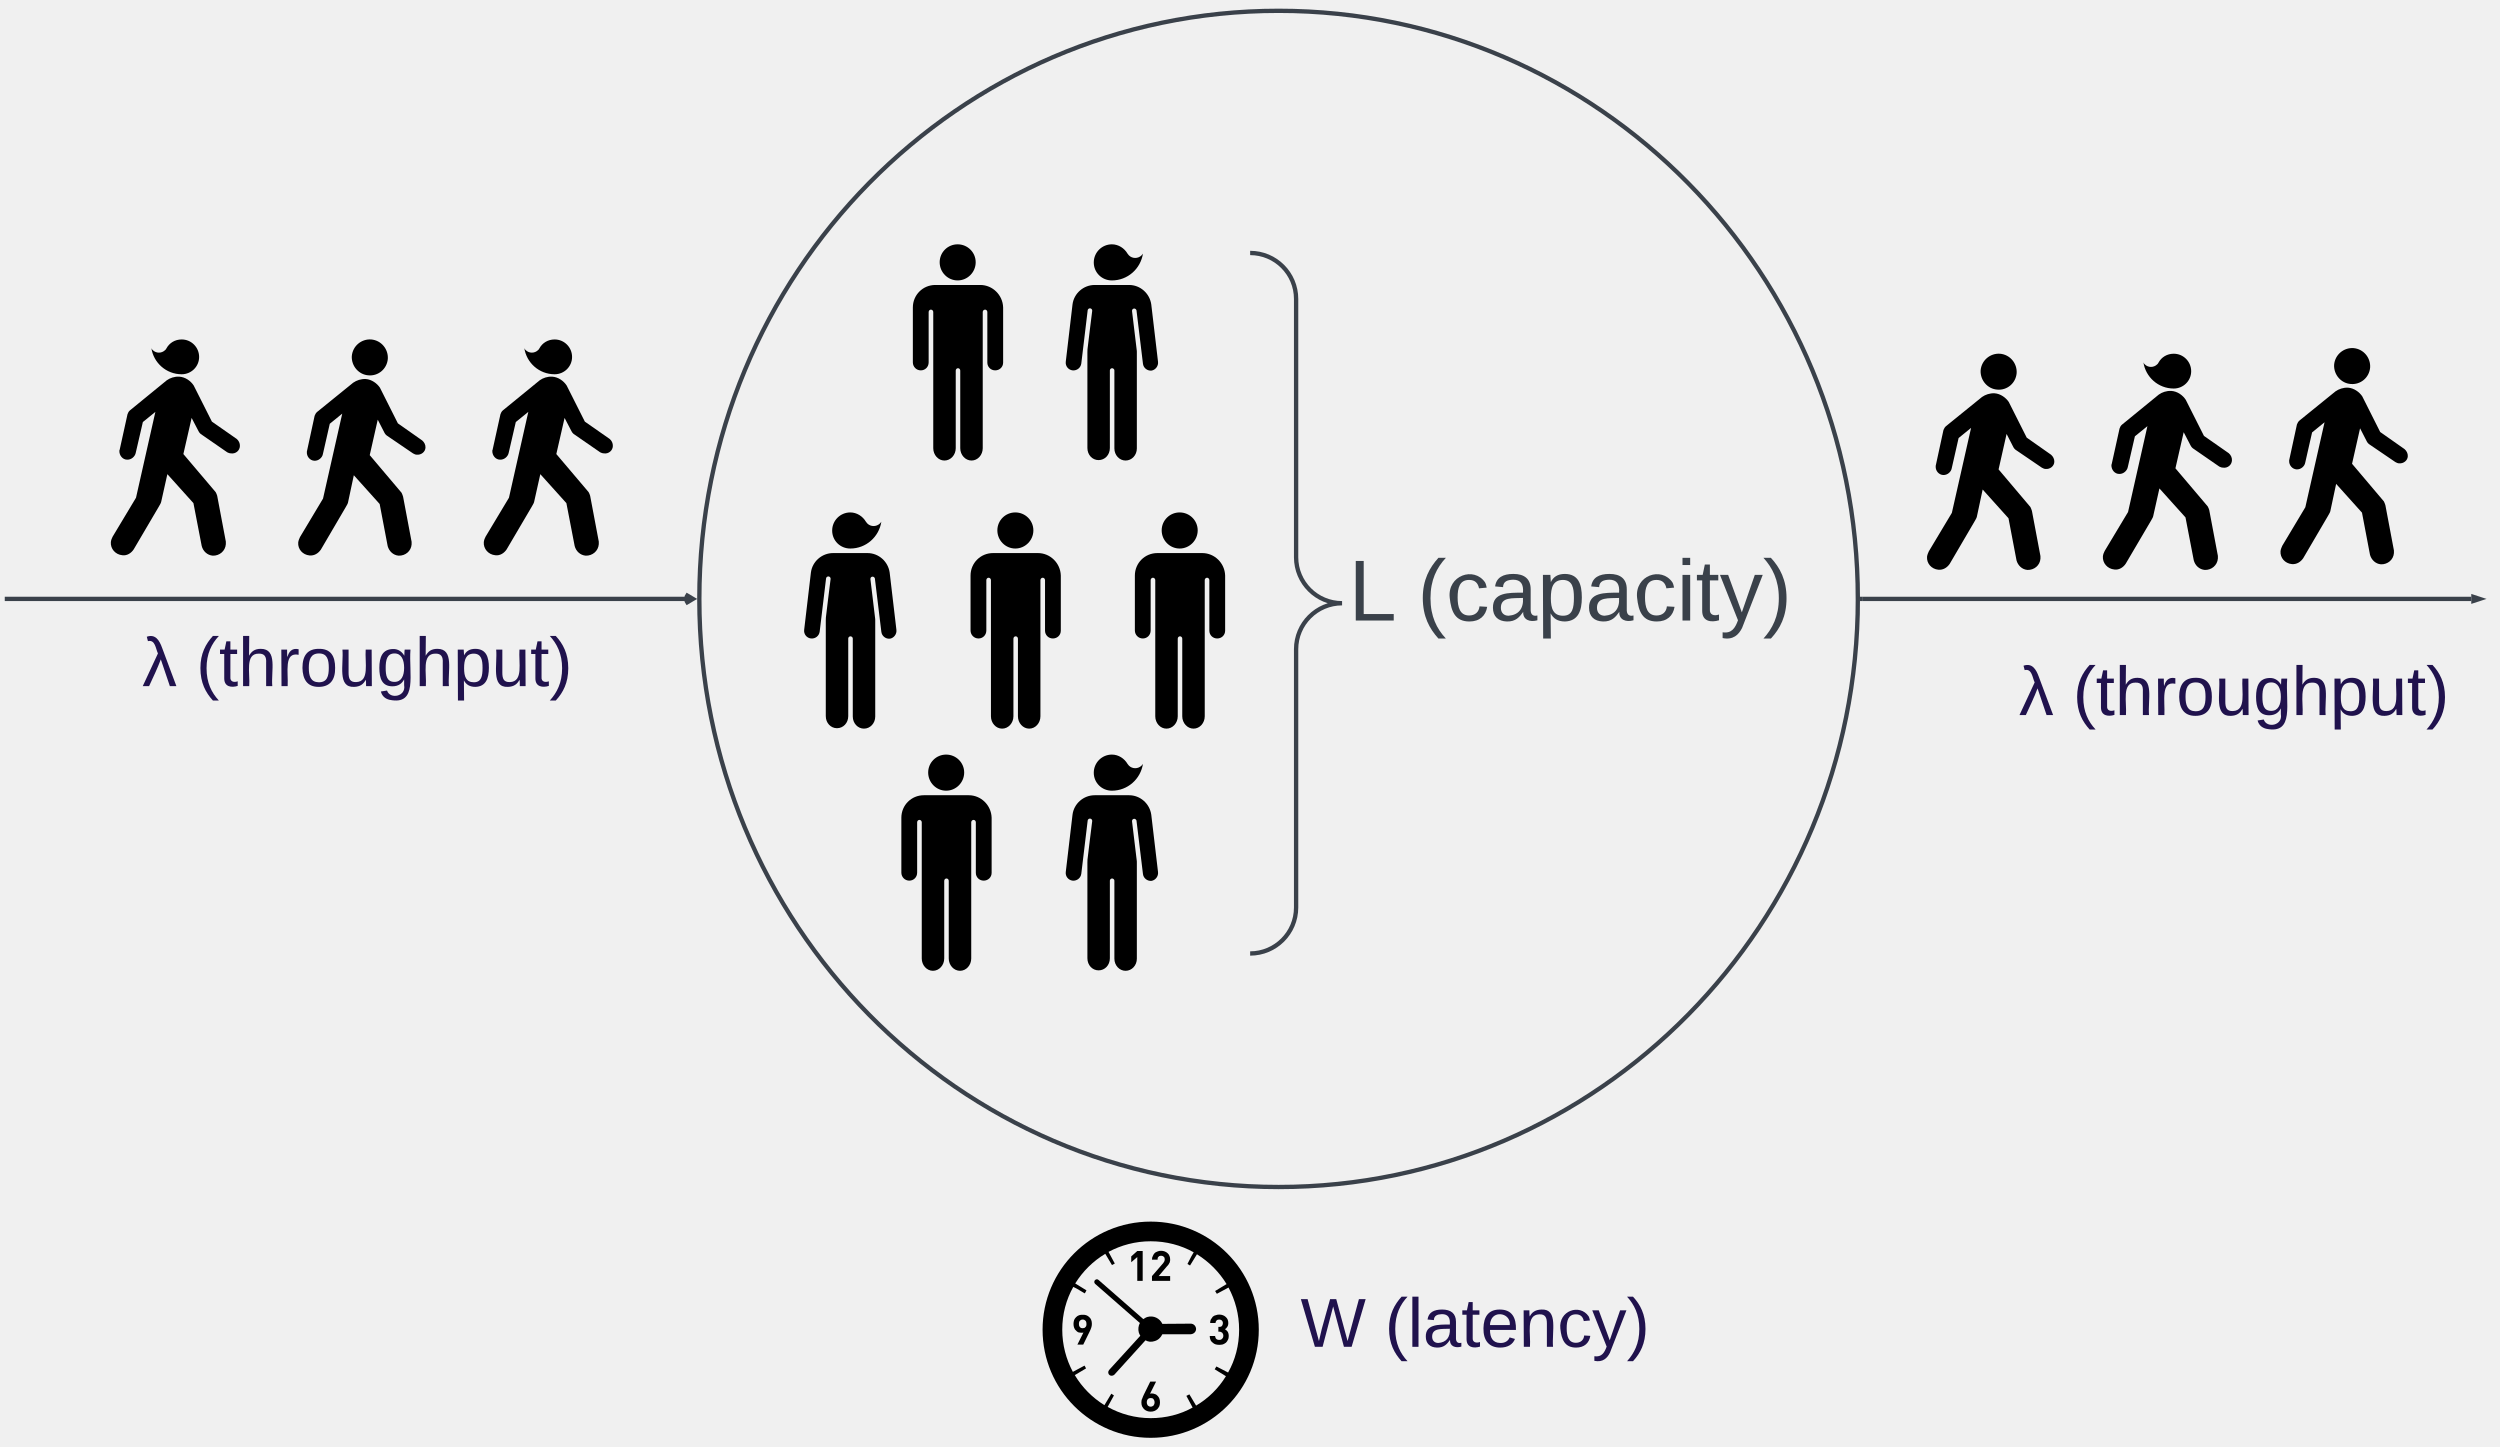
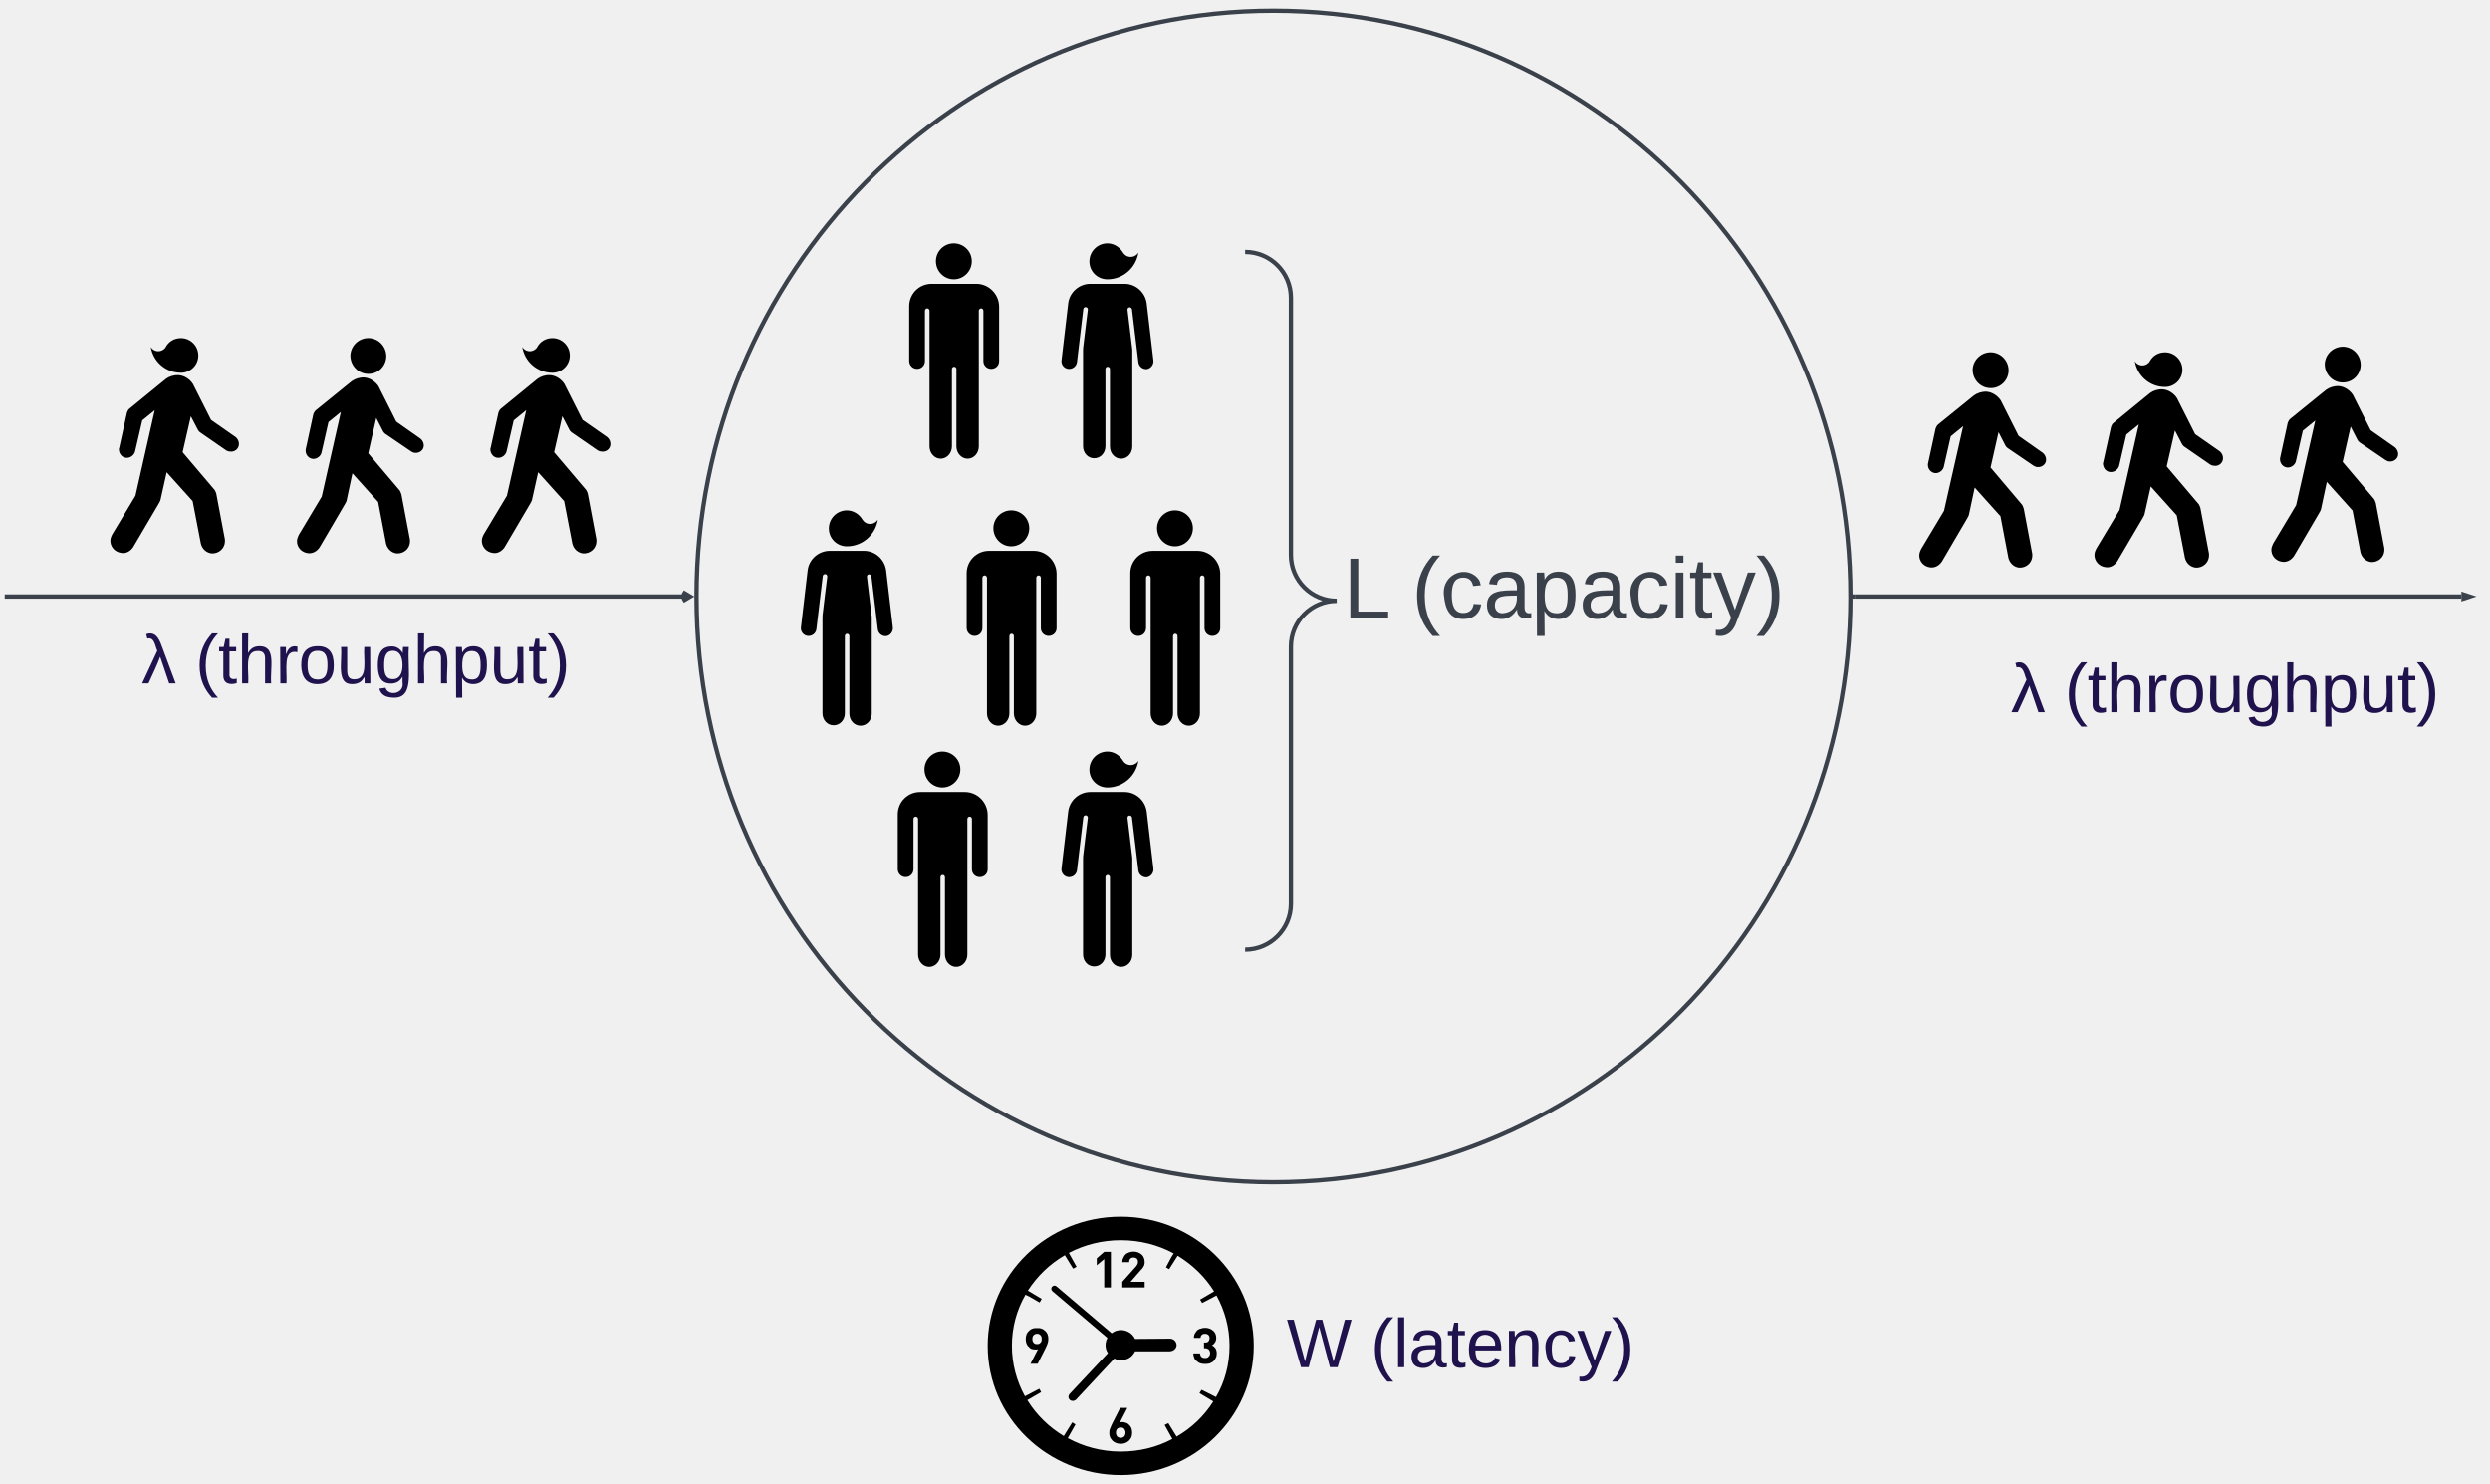
- <svg xmlns="http://www.w3.org/2000/svg" xmlns:ns1="lucid" xmlns:xlink="http://www.w3.org/1999/xlink" width="5781.34" height="3345.49">
+ <svg xmlns="http://www.w3.org/2000/svg" xmlns:ns1="lucid" xmlns:xlink="http://www.w3.org/1999/xlink" width="5781.34" height="3445.49">
  <g transform="translate(67111 48025)" ns1:page-tab-id="0_0">
    <path d="M-62814.66-46640c0 750.72-600.1 1360-1339.55 1360-739.44 0-1339.56-609.28-1339.56-1360s600.12-1360 1339.55-1360c739.42 0 1339.54 609.28 1339.54 1360z" stroke="#3a414a" stroke-width="10" fill-opacity="0" />
    <path d="M-64763.03-46840c22.96 0 41.75 18.5 41.75 41.5s-18.8 42-41.75 42c-22.97 0-41.55-19-41.55-42s18.58-41.5 41.55-41.5zm52.4 94h-103.97c-28.8 0-51.98 23-51.98 52v127c0 10 7.93 18.5 18.37 18.5 10.22 0 18.15-8 18.15-18.5v-116.5c0-3 2.5-5.5 5.22-5.5 2.93 0 5.43 2.5 5.43 5.5v315c0 15.5 11.48 28.5 25.9 28.5 14.4 0 26.08-13 26.08-28.5v-179.5c0-3 2.3-5.5 5.22-5.5 2.93 0 5.22 2.5 5.22 5.5v179.5c0 15.5 11.7 28.5 26.1 28.5 14.4 0 25.9-13 25.9-28.5v-315c0-3 2.5-5.5 5.42-5.5 2.7 0 5.22 2.5 5.22 5.5v117c0 10 7.93 18 18.16 18 10.44 0 18.37-8 18.37-18v-127.5c-.84-29-24.64-52-52.83-52zM-64896.45-47460c22.97 0 41.76 18.5 41.76 41.5s-18.78 42-41.75 42c-22.96 0-41.54-19-41.54-42s18.6-41.5 41.55-41.5zm52.4 94H-64948c-28.83 0-52 23-52 52v127c0 10 7.93 18.5 18.37 18.5 10.23 0 18.17-8 18.17-18.5v-116.5c0-3 2.5-5.5 5.2-5.5 2.94 0 5.44 2.5 5.44 5.5v315c0 15.5 11.5 28.5 25.9 28.5 14.4 0 26.1-13 26.1-28.5v-179.5c0-3 2.28-5.5 5.2-5.5 2.93 0 5.23 2.5 5.23 5.5v179.5c0 15.5 11.7 28.5 26.1 28.5 14.4 0 25.9-13 25.9-28.5v-315c0-3 2.5-5.5 5.42-5.5 2.7 0 5.22 2.5 5.22 5.5v117c0 10 7.93 18 18.16 18 10.44 0 18.37-8 18.37-18v-127.5c-.83-29-24.63-52-52.82-52zM-64383.03-46840c22.96 0 41.75 18.5 41.75 41.5s-18.8 42-41.75 42c-22.97 0-41.55-19-41.55-42s18.58-41.5 41.55-41.5zm52.4 94h-103.97c-28.8 0-51.98 23-51.98 52v127c0 10 7.93 18.5 18.37 18.5 10.22 0 18.15-8 18.15-18.5v-116.5c0-3 2.5-5.5 5.22-5.5 2.93 0 5.43 2.5 5.43 5.5v315c0 15.5 11.48 28.5 25.9 28.5 14.4 0 26.08-13 26.08-28.5v-179.5c0-3 2.3-5.5 5.22-5.5 2.93 0 5.22 2.5 5.22 5.5v179.5c0 15.5 11.7 28.5 26.1 28.5 14.4 0 25.9-13 25.9-28.5v-315c0-3 2.5-5.5 5.42-5.5 2.7 0 5.22 2.5 5.22 5.5v117c0 10 7.93 18 18.16 18 10.44 0 18.37-8 18.37-18v-127.5c-.84-29-24.64-52-52.83-52z" stroke="#000" stroke-opacity="0" stroke-width="2.03" />
    <path d="M-62804.66-46640h1408.56" stroke="#3a414a" stroke-width="10" fill="none" />
    <path d="M-62804.53-46635h-5.23l.1-4.97-.05-5.03h5.17z" stroke="#3a414a" stroke-width=".05" fill="#3a414a" />
    <path d="M-61376.84-46640l-14.26 4.64v-9.28z" stroke="#3a414a" stroke-width="10" fill="#3a414a" />
    <path d="M-65507.85-46640H-67095M-65525.8-46629.82l17.22-10.18-17.2-10.18M-67094.87-46640h-5.13" stroke="#3a414a" stroke-width="10" fill="none" />
    <path d="M-64923.03-46280c22.96 0 41.75 18.5 41.75 41.5s-18.8 42-41.75 42c-22.97 0-41.55-19-41.55-42s18.58-41.5 41.55-41.5zm52.4 94h-103.97c-28.8 0-51.98 23-51.98 52v127c0 10 7.93 18.5 18.37 18.5 10.22 0 18.15-8 18.15-18.5v-116.5c0-3 2.5-5.5 5.22-5.5 2.93 0 5.43 2.5 5.43 5.5v315c0 15.5 11.48 28.5 25.9 28.5 14.4 0 26.08-13 26.08-28.5v-179.5c0-3 2.3-5.5 5.22-5.5 2.93 0 5.22 2.5 5.22 5.5v179.5c0 15.5 11.7 28.5 26.1 28.5 14.4 0 25.9-13 25.9-28.5v-315c0-3 2.5-5.5 5.42-5.5 2.7 0 5.22 2.5 5.22 5.5v117c0 10 7.93 18 18.16 18 10.44 0 18.37-8 18.37-18v-127.5c-.84-29-24.64-52-52.83-52z" stroke="#000" stroke-opacity="0" stroke-width="2.03" />
    <path d="M-64220-47434a6 6 0 0 1 6-6h1268a6 6 0 0 1 6 6v1608a6 6 0 0 1-6 6h-1268a6 6 0 0 1-6-6z" fill="none" />
    <path d="M-64220-45820c58.7 0 106.3-47.6 106.3-106.3v-597.4c0-58.7 47.6-106.3 106.3-106.3-58.7 0-106.3-47.6-106.3-106.3v-597.4c0-58.7-47.6-106.3-106.3-106.3" stroke="#3a414a" stroke-width="10" fill="none" />
    <use xlink:href="#a" transform="matrix(1,0,0,1,-63992.392,-47435) translate(0 845)" />
    <use xlink:href="#b" transform="matrix(1,0,0,1,-63992.392,-47435) translate(159.4444 845)" />
    <path d="M-66874.66-46701a6 6 0 0 1 6-6h1168a6 6 0 0 1 6 6v455a6 6 0 0 1-6 6h-1168a6 6 0 0 1-6-6z" stroke="#000" stroke-opacity="0" stroke-width="10" fill="#fff" fill-opacity="0" />
    <use xlink:href="#c" transform="matrix(1,0,0,1,-66869.657,-46702) translate(87.88889 263.6719)" />
    <use xlink:href="#d" transform="matrix(1,0,0,1,-66869.657,-46702) translate(212.3333 263.6719)" />
    <path d="M-62534.66-46634a6 6 0 0 1 6-6h1168a6 6 0 0 1 6 6v455a6 6 0 0 1-6 6h-1168a6 6 0 0 1-6-6z" stroke="#000" stroke-opacity="0" stroke-width="10" fill="#fff" fill-opacity="0" />
    <use xlink:href="#c" transform="matrix(1,0,0,1,-62529.657,-46635) translate(87.88889 263.6719)" />
    <use xlink:href="#d" transform="matrix(1,0,0,1,-62529.657,-46635) translate(212.3333 263.6719)" />
    <path d="M-66258.9-47157c22.37 2 42.68-14.5 44.74-38 1.47-22.5-15-43-38.56-45-22.37-1.5-42.68 15-44.74 38.5-1.18 23 16.2 43 38.56 44.5m-35.32 17c7.95-5.5 17.95-9 29.14-8.5 13.54 1 25.9 10 32.67 20l41.5 82.5 56.2 39.5c4.72 4 7.96 10 7.67 16.5-.3 10-10 17.5-20.3 16.5-2.66 0-5.9-1.5-8.55-3l-60.93-41.5c-1.77-1.5-3.83-3.5-4.72-5.5l-15.9-31-18.54 82 73.6 87c1.46 3 2.64 6 3.52 9l19.72 104.5v6c-1.17 15.5-14.42 26.5-30.02 26-12.66-1-22.08-10.5-25.3-22l-18.56-97.5-59.75-66.5-13.54 63.5c-.58 3-4.7 9-5.88 11.5l-56.8 97c-5.9 8.5-15.02 14.5-26.2 13.5-15.9-1.5-27.38-14.5-26.2-30 .6-5 2.65-9 4.12-12.5l53.28-89 44.44-196.5-28.84 23.5-15.9 70c-1.47 8.5-10.3 16-19.72 15.5-10.3-.5-17.95-10-17.36-20 0-.5 0-2 .3-2.5l17.65-81.5c1.46-3.5 2.93-6.5 5.88-9l83.3-67.5zM-62492.18-47124c22.37 2 42.68-14.5 44.74-38 1.48-22.5-15-43-38.56-45-22.37-1.5-42.68 15-44.74 38.5-1.18 23 16.2 43 38.56 44.5m-35.32 17c7.95-5.5 17.96-9 29.14-8.5 13.54 1 25.9 10 32.67 20l41.52 82.5 56.22 39.5c4.7 4 7.94 10 7.65 16.5-.3 10-10.02 17.5-20.32 16.5-2.65 0-5.9-1.5-8.54-3l-60.93-41.5c-1.75-1.5-3.8-3.5-4.7-5.5l-15.9-31-18.53 82 73.58 87c1.47 3 2.65 6 3.54 9l19.7 104.5v6c-1.17 15.5-14.42 26.5-30.02 26-12.65-1-22.07-10.5-25.3-22l-18.56-97.5-59.75-66.5-13.54 63.5c-.6 3-4.7 9-5.9 11.5l-56.8 97c-5.88 8.5-15 14.5-26.2 13.5-15.9-1.5-27.36-14.5-26.2-30 .6-5 2.66-9 4.13-12.5l53.28-89 44.45-196.5-28.86 23.5-15.9 70c-1.47 8.5-10.3 16-19.72 15.5-10.3-.5-17.95-10-17.36-20 0-.5 0-2 .3-2.5l17.65-81.5c1.5-3.5 2.96-6.5 5.9-9l83.3-67.5zM-61674.72-47137c22.37 2 42.68-14.5 44.74-38 1.47-22.5-15-43-38.56-45-22.37-1.5-42.68 15-44.74 38.5-1.18 23 16.2 43 38.56 44.5m-35.32 17c7.94-5.5 17.95-9 29.14-8.5 13.54 1 25.9 10 32.67 20l41.5 82.5 56.22 39.5c4.7 4 7.94 10 7.64 16.5-.3 10-10 17.5-20.3 16.5-2.65 0-5.9-1.5-8.54-3l-60.93-41.5c-1.77-1.5-3.83-3.5-4.7-5.5l-15.9-31-18.55 82 73.6 87c1.46 3 2.64 6 3.52 9l19.72 104.5v6c-1.18 15.5-14.42 26.5-30.02 26-12.66-1-22.08-10.5-25.32-22l-18.54-97.5-59.75-66.5-13.54 63.5c-.6 3-4.72 9-5.9 11.5l-56.8 97c-5.9 8.5-15.02 14.5-26.2 13.5-15.9-1.5-27.38-14.5-26.2-30 .6-5 2.65-9 4.12-12.5l53.28-89 44.44-196.5-28.85 23.5-15.9 70c-1.47 8.5-10.3 16-19.72 15.5-10.3-.5-17.96-10-17.37-20 0-.5 0-2 .3-2.5l17.67-81.5c1.47-3.5 2.94-6.5 5.9-9l83.3-67.5z" stroke="#000" stroke-opacity="0" stroke-width="2.02" />
    <path d="M-66725.43-47145.5c7.76-5.5 17.9-9 28.95-8.5 14.33 1 26.57 10 33.43 20.5l42.08 83.5 57.3 40c4.78 4 7.76 10 7.47 16.5-.3 10.5-9.85 18.5-20.6 17-2.68 0-5.97-1-8.65-2.5l-61.48-42.5c-1.8-1.5-3.6-3.5-4.78-6l-16.13-31-19.1 83.5 74.62 88c1.48 2.5 2.67 5.5 3.57 8.5l20 106v6c-1.2 16-14.93 27-30.15 26.5-12.83-1-22.68-10.5-25.67-22.5l-19.1-99-60.3-67-14.3 64c-.3 3-4.8 9.5-5.68 11.5l-57.9 98.5c-5.67 8.5-15.22 15-26.26 13.5-16.1-1.5-27.75-15-26.56-30.5.6-5 2.4-9 4.18-12.5l54.02-90 44.77-198.5-28.94 23.5-16.42 71c-1.5 8.5-10.14 16.5-20 16-10.14 0-18.2-9.5-17.9-20.5 0 0 0-1.5.6-2l18.2-82.5c1.2-3.5 2.7-6.5 5.67-9l85.07-69.5zM-66760.94-47220c5.07 34 34.32 60.5 70.13 60.5 22.38 0 40.3-18 40.3-40 0-22.5-18.22-40.5-40.3-40.5-15.53 0-28.36 8-35.22 20.5-.6 1.5-1.8 3-3 4-8.05 8-20.88 8-28.94 0-1.5-1.5-2.4-3-2.98-4.5zM-62118.75-47112.5c7.76-5.5 17.9-9 28.95-8.5 14.32 1 26.56 10 33.42 20.5l42.1 83.5 57.3 40c4.76 4 7.75 10 7.45 16.5-.3 10.5-9.85 18.5-20.6 17-2.68 0-5.96-1-8.65-2.5l-61.48-42.5c-1.8-1.5-3.58-3.5-4.78-6l-16.1-31-19.1 83.5 74.6 88c1.5 2.5 2.7 5.5 3.58 8.5l20 106v6c-1.2 16-14.92 27-30.15 26.5-12.84-1-22.7-10.5-25.67-22.5l-19.1-99-60.3-67-14.32 64c-.3 3-4.76 9.5-5.66 11.5l-57.9 98.5c-5.67 8.5-15.22 15-26.26 13.5-16.12-1.5-27.76-15-26.56-30.5.6-5 2.38-9 4.18-12.5l54-90 44.78-198.5-28.95 23.5-16.4 71c-1.5 8.5-10.16 16.5-20 16-10.16 0-18.2-9.5-17.92-20.5 0 0 0-1.5.6-2l18.22-82.5c1.2-3.5 2.68-6.5 5.67-9l85.05-69.5zM-62154.27-47187c5.07 34 34.32 60.5 70.14 60.5 22.38 0 40.3-18 40.3-40 0-22.5-18.22-40.5-40.3-40.5-15.52 0-28.36 8-35.22 20.5-.6 1.5-1.8 3-2.98 4-8.06 8-20.9 8-28.95 0-1.5-1.5-2.4-3-3-4.5z" stroke="#000" stroke-opacity="0" stroke-width="3.95" />
    <path d="M-64471.1-47434.5c-8.12 8-21.37 8-29.28 0-1.28-1.5-2.35-3-3.2-4-7.27-12.5-20.95-21.5-36.13-21.5-22.88 0-41.9 18.5-41.9 42 0 23 18.38 41.5 41.9 41.5 36.54 0 66.47-27 71.8-62-.85 1.5-2.13 2.5-3.2 4zm38.05 246l-15.6-132.5c-3.64-25.5-25.44-45-51.3-45h-79.52c-25.86 0-48.1 19.5-51.3 45l-15.6 132.5c-1.28 10 6 19 15.82 20 10.05 1 18.8-6 20.1-16l14.74-123c.42-2.5 2.55-4.5 5.33-4.5 2.78 0 5.13 2.5 5.13 5v1s-10.9 87-10.9 89c-.2 2.5-.2 4.5-.2 6.5v221.5c0 16 11.53 28 25.85 28 14.55 0 26.1-12 26.1-28v-179.5c0-2.5 2.34-5 5.12-5 2.78 0 5.34 2.5 5.34 5v180.5c0 15.5 11.55 28 25.87 28 14.53 0 26.07-12.5 26.07-28v-222c0-2 0-4.5-.42-6.5-.43-2-10.7-89-10.7-89v-1c0-3 2.36-5 5.14-5 2.35 0 4.5 2 5.13 4l14.96 123.5c1.08 10 10.27 17 19.9 16 8.97-1.5 16.23-10.5 14.95-20.5zM-64471.1-46254.5c-8.12 8-21.37 8-29.28 0-1.28-1.5-2.35-3-3.2-4-7.27-12.5-20.95-21.5-36.13-21.5-22.88 0-41.9 18.5-41.9 42 0 23 18.38 41.5 41.9 41.5 36.54 0 66.47-27 71.8-62-.85 1.5-2.13 2.5-3.2 4zm38.05 246l-15.6-132.5c-3.64-25.5-25.44-45-51.3-45h-79.52c-25.86 0-48.1 19.5-51.3 45l-15.6 132.5c-1.28 10 6 19 15.82 20 10.05 1 18.8-6 20.1-16l14.74-123c.42-2.5 2.55-4.5 5.33-4.5 2.78 0 5.13 2.5 5.13 5v1s-10.9 87-10.9 89c-.2 2.5-.2 4.5-.2 6.5v221.5c0 16 11.53 28 25.85 28 14.55 0 26.1-12 26.1-28v-179.5c0-2.5 2.34-5 5.12-5 2.78 0 5.34 2.5 5.34 5v180.5c0 15.5 11.55 28 25.87 28 14.53 0 26.07-12.5 26.07-28v-222c0-2 0-4.5-.42-6.5-.43-2-10.7-89-10.7-89v-1c0-3 2.36-5 5.14-5 2.35 0 4.5 2 5.13 4l14.96 123.5c1.08 10 10.27 17 19.9 16 8.97-1.5 16.23-10.5 14.95-20.5zM-65076.07-46814.5c-8.12 8-21.37 8-29.28 0-1.3-1.5-2.35-3-3.2-4-7.28-12.5-20.96-21.5-36.13-21.5-22.87 0-41.9 18.5-41.9 42 0 23 18.4 41.5 41.9 41.5 36.55 0 66.47-27 71.82-62-.86 1.5-2.14 2.5-3.2 4zm38.05 246l-15.6-132.5c-3.64-25.5-25.44-45-51.3-45h-79.52c-25.86 0-48.1 19.5-51.3 45l-15.6 132.5c-1.3 10 5.98 19 15.8 20 10.06 1 18.83-6 20.1-16l14.76-123c.42-2.5 2.56-4.5 5.34-4.5s5.13 2.5 5.13 5v1s-10.9 87-10.9 89c-.23 2.5-.23 4.5-.23 6.5v221.5c0 16 11.55 28 25.87 28 14.53 0 26.07-12 26.07-28v-179.5c0-2.5 2.37-5 5.15-5 2.77 0 5.34 2.5 5.34 5v180.5c0 15.5 11.53 28 25.85 28 14.54 0 26.08-12.5 26.08-28v-222c0-2 0-4.5-.43-6.5s-10.7-89-10.7-89v-1c0-3 2.36-5 5.14-5 2.35 0 4.5 2 5.13 4l14.97 123.5c1.07 10 10.26 17 19.88 16 8.97-1.5 16.24-10.5 14.96-20.5z" stroke="#000" stroke-opacity="0" stroke-width="2" />
    <path d="M-65862.98-47145.5c7.76-5.5 17.9-9 28.95-8.5 14.33 1 26.56 10 33.43 20.5l42.08 83.5 57.3 40c4.78 4 7.76 10 7.46 16.5-.3 10.5-9.84 18.5-20.6 17-2.68 0-5.96-1-8.64-2.5l-61.5-42.5c-1.78-1.5-3.57-3.5-4.76-6l-16.12-31-19.1 83.5 74.62 88c1.5 2.5 2.68 5.5 3.58 8.5l20 106v6c-1.2 16-14.93 27-30.15 26.5-12.83-1-22.68-10.5-25.67-22.5l-19.1-99-60.3-67-14.3 64c-.3 3-4.8 9.5-5.68 11.5l-57.9 98.5c-5.67 8.5-15.22 15-26.27 13.5-16.1-1.5-27.75-15-26.56-30.5.6-5 2.38-9 4.17-12.5l54.02-90 44.76-198.5-28.95 23.5-16.4 71c-1.5 8.5-10.15 16.5-20 16-10.15 0-18.2-9.5-17.9-20.5 0 0 0-1.5.6-2l18.2-82.5c1.2-3.5 2.68-6.5 5.66-9l85.06-69.5zM-65898.5-47220c5.08 34 34.33 60.5 70.14 60.5 22.4 0 40.3-18 40.3-40 0-22.5-18.2-40.5-40.3-40.5-15.52 0-28.35 8-35.2 20.5-.6 1.5-1.8 3-3 4-8.06 8-20.9 8-28.95 0-1.5-1.5-2.4-3-3-4.5z" stroke="#000" stroke-opacity="0" stroke-width="3.95" />
-     <path d="M-64357.5-44964l-65.5.5c-6-13-20.5-20-34.5-16-3.5 1-6.5 3-9.5 5l-103.5-90.5c-2.5-2.5-6-2-8.5.5-2 2.5-2 6 .5 8.5l103.5 90.5c-3.5 6.5-4.5 14.5-2.5 22 1 3 2 5 3.5 7.5l-72 79c-3 3.5-3 8.5.5 11.5 1.5 1.5 3.5 2 5.5 2s4.5-1 6-2.5l72-79.5c6 3.5 13.5 4.5 20.5 2 8.5-2 15-8.5 18.5-16h65.5c7-.5 12.5-5.5 12.5-12.5-.5-6.5-5.5-12-12.5-12z" stroke="#000" stroke-opacity="0" stroke-width=".98" />
-     <path d="M-64450-45200c-138 0-250 112-250 250s112 250 250 250 250-112 250-250-112-250-250-250zm152 335c-1.5 2-2.5 4-4 6.5l26 16c-17 28-41 51.5-69 68l-15.5-26c-2.5 1-4.5 2.5-7 3.5l14.5 27c-28.5 16-62 24.5-97 24.5-36 0-70-9.5-99.5-26l14.5-26.5c-2-1.5-4-2.5-6-4l-16 26.5c-28-17.5-51.5-41-68.5-69.5l26-15.5c-1-2.5-2.5-4.5-3.5-6.5l-27 14.5c-15.5-29-24.5-62.5-24.5-97.5 0-36 9-69.5 25.5-99l8 4 18.5 11 1-1.5c1-2 2-3.5 3-5.5l-26-16c17.5-28 41-51.5 69.5-68.5l15.5 26c2-1 4.5-2.5 6.5-3.5l-14.5-27c29-15.5 62-24.5 97.5-24.5 36 0 70 9 99.5 25.5l-5 8.5-9.5 18.5c2 1 4 2.5 6 3.5l16-26c28 17.5 51.5 41 68.5 69l-26.5 16c1.5 2 3 4.5 4 6.5l27-14.5c15.5 29 24.5 62 24.5 97.5 0 36-9 70-25.5 99l-27-14z" stroke="#000" stroke-opacity="0" stroke-width=".98" />
-     <path d="M-64481-45063h12.5v-69h-12.5l-14 12.5v13.5l14-12v55zM-64405-45074h-26.5l19-22.5c1.5-1.5 2.5-2.5 3.5-4 1-1 1.5-2.5 2-3.5 1-1 1.5-2.5 1.5-4 .5-1 .5-2.5.5-4.5 0-3-.5-5.5-1.5-8s-2.5-5-4.5-6.5c-1.5-1.5-4-3-6.5-4s-5.5-1.5-8.5-1.5-5.5.5-8 1.5-5 2-7 4c-1.5 1.5-3 4-4 6.5-1.5 2.5-2 5-2 8.5h13c0-2 0-3.5.5-4.5s1-2 2-2.5c.5-1 1.5-1.5 2.5-1.5 1-.5 2-.5 3-.5 3 0 5 1 6.5 2.5s2 3.5 2 6c0 1.5-.5 3-1 4.5-.5 1-1.5 2.5-2.5 4l-26 30v11h42v-11zM-64272-44945.5c-2-2.5-4-4.5-6.5-5.5 2.5-1.5 4-3 5.5-5.5 1.5-2 2.5-5 2.5-9 0-2.5-.5-5.5-1.5-8-1-2-2.5-4.5-4.5-6-2-2-4-3-6.5-4s-5.5-1.5-8.5-1.5-5.5.5-8 1.5c-3 .5-5 2-7 3.5-1.5 2-3 4-4.5 6.5-1 2.5-1.5 5-1.5 8h12.5c0-2.5 1-4.5 2.5-6s3.5-2 6-2c2 0 4 .5 6 2 1.5 1.5 2.5 3.5 2.5 6.5 0 2.5-1 4.5-2 6-1.5 2-3.5 2.5-7 2.5h-1.5v11h1.5c3.5 0 5.5 1 7.5 2.5 1.5 2 2.5 4 2.5 7s-1 5.5-3 7c-1.5 2-3.5 2.5-6.5 2.5-1 0-2.5 0-3.5-.5-1 0-2-.5-3-1.5-1-.5-1.5-1.5-2-3-.5-1-1-2-1-4h-12.5c0 4 1 7 2 9.5s3 4.5 5 6c2 2 4 3 7 4 2.5.5 5 1 8 1s6-.5 8.5-1c2.5-1 5-2.5 7-4 2-2 3.5-4 4.5-6.5 1.5-2.5 2-5.5 2-9 0-4-1-7.5-2.5-10zM-64434-44797c-2-2-3.5-3.5-6-4-2-1-4.5-1.5-6.5-1.5h-2.5c-1 0-2 .5-2.5.5l14-28h-13.5l-14.5 29.5c-1.5 3-3 6.5-4 9.5-1.5 2.5-2 6-2 9 0 3.5.5 6.5 1.5 9 1.5 2.5 3 5 4.5 6.5 2 2 4.5 3.5 7 4.5s5.5 1.5 8.5 1.5 6-.5 8.5-1.5 5-2.5 7-4.5c1.5-1.5 3-4 4.5-6.5 1-3 1.5-6 1.5-9 0-3.5-.5-6-1.5-9-1-2.5-2.5-4.5-4-6zm-9.5 22.5c-2 1.5-4 2.5-6.5 2.5s-4.5-1-6.5-2.5c-1.5-2-2.5-4.5-2.5-7.5 0-3.5 1-6 2.5-7.5 2-2 4-2.5 6.5-2.5s5 .5 6.5 2.5 2.5 4.5 2.5 7.5-1 5.5-2.5 7.5zM-64592-44979c-2-2-4-3.5-7-4.5-2.5-1-5-1-8-1-3.5 0-6 0-8.5 1-3 1-5 2.5-7 4.5s-3.5 4-4.5 6.5c-1 3-1.5 6-1.5 9 0 3.5.5 6.5 1.5 9s2 4.5 4 6c1.5 2 3.5 3.5 5.5 4.5 2.5.5 4.5 1 7 1h2.5c1 0 2-.5 2.5-.5l-14 28h13.5l14.5-29.5c1.5-3 3-6.5 4-9.5 1-2.5 1.5-6 1.5-9 0-3.5-.5-6.5-1.5-9s-2.5-5-4.5-6.5zm-9 23c-1.5 2-3.5 2.5-6 2.5-3 0-5-.5-6.5-2.5-2-2-2.5-4.5-2.5-7.5s.5-5.5 2.5-7.5c1.5-1.5 3.5-2.5 6.5-2.5 2.5 0 4.5 1 6 2.5 2 2 2.5 4.5 2.5 7.5 0 3.5-.5 6-2.5 7.5z" stroke="#000" stroke-opacity="0" stroke-width=".98" />
-     <path d="M-64220-45114a6 6 0 0 1 6-6h1028a6 6 0 0 1 6 6v348a6 6 0 0 1-6 6h-1028a6 6 0 0 1-6-6z" stroke="#000" stroke-opacity="0" stroke-width="10" fill="#fff" fill-opacity="0" />
+     <path d="M-64394.6-44916.8l-80.94.6c-7.42-15.6-25.33-24-42.63-19.2-4.33 1.2-8.03 3.6-11.74 6l-127.9-108.6c-3.1-3-7.4-2.4-10.5.6-2.47 3-2.47 7.2.62 10.2l127.9 108.6c-4.34 7.8-5.58 17.4-3.1 26.4 1.23 3.6 2.47 6 4.32 9l-88.96 94.8c-3.7 4.2-3.7 10.2.6 13.8 1.87 1.8 4.34 2.4 6.8 2.4 2.48 0 5.57-1.2 7.42-3l88.97-95.4c7.4 4.2 16.68 5.4 25.33 2.4 10.5-2.4 18.53-10.2 22.86-19.2h80.93c8.64-.6 15.43-6.6 15.43-15-.6-7.8-6.8-14.4-15.44-14.4z" stroke="#000" stroke-opacity="0" stroke-width=".98" />
+     <path d="M-64508.9-45200c-170.52 0-308.9 134.4-308.9 300s138.38 300 308.9 300c170.5 0 308.9-134.4 308.9-300s-138.4-300-308.9-300zm187.8 402c-1.84 2.4-3.08 4.8-4.93 7.8l32.12 19.2c-21 33.6-50.67 61.8-85.26 81.6l-19.16-31.2c-3.1 1.2-5.56 3-8.65 4.2l17.92 32.4c-35.2 19.2-76.6 29.4-119.85 29.4-44.5 0-86.5-11.4-122.95-31.2l17.92-31.8c-2.47-1.8-4.94-3-7.42-4.8l-19.77 31.8c-34.6-21-63.63-49.2-84.63-83.4l32.12-18.6c-1.24-3-3.1-5.4-4.32-7.8l-33.37 17.4c-19.15-34.8-30.27-75-30.27-117 0-43.2 11.13-83.4 31.52-118.8l9.9 4.8 22.84 13.2 1.24-1.8c1.24-2.4 2.47-4.2 3.7-6.6l-32.12-19.2c21.62-33.6 50.66-61.8 85.88-82.2l19.15 31.2c2.48-1.2 5.57-3 8.04-4.2l-17.92-32.4c35.84-18.6 76.6-29.4 120.47-29.4 44.48 0 86.5 10.8 122.94 30.6l-6.18 10.2-11.74 22.2c2.47 1.2 4.95 3 7.42 4.2l19.77-31.2c34.6 21 63.64 49.2 84.65 82.8l-32.75 19.2c1.86 2.4 3.7 5.4 4.94 7.8l33.37-17.4c19.16 34.8 30.28 74.4 30.28 117 0 43.2-11.12 84-31.5 118.8l-33.37-16.8z" stroke="#000" stroke-opacity="0" stroke-width=".98" />
+     <path d="M-64547.2-45035.6h15.44v-82.8h-15.45l-17.3 15v16.2l17.3-14.4v66zM-64453.3-45048.8h-32.75l23.48-27c1.86-1.8 3.1-3 4.33-4.8 1.23-1.2 1.85-3 2.47-4.2 1.23-1.2 1.85-3 1.85-4.8.62-1.2.62-3 .62-5.4 0-3.6-.62-6.6-1.85-9.6-1.24-3-3.1-6-5.56-7.8-1.87-1.8-4.96-3.6-8.05-4.8-3.1-1.2-6.8-1.8-10.5-1.8s-6.8.6-9.9 1.8c-3.07 1.2-6.16 2.4-8.63 4.8-1.86 1.8-3.7 4.8-4.95 7.8-1.85 3-2.47 6-2.47 10.2h16.06c0-2.4 0-4.2.62-5.4.62-1.2 1.24-2.4 2.47-3 .62-1.2 1.86-1.8 3.1-1.8 1.23-.6 2.46-.6 3.7-.6 3.7 0 6.18 1.2 8.03 3 1.86 1.8 2.47 4.2 2.47 7.2 0 1.8-.6 3.6-1.23 5.4-.62 1.2-1.86 3-3.1 4.8l-32.12 36v13.2h51.9v-13.2zM-64288.96-44894.6c-2.48-3-4.95-5.4-8.04-6.6 3.1-1.8 4.95-3.6 6.8-6.6 1.85-2.4 3.1-6 3.1-10.8 0-3-.63-6.6-1.86-9.6-1.24-2.4-3.1-5.4-5.57-7.2-2.47-2.4-4.94-3.6-8.03-4.8-3.08-1.2-6.8-1.8-10.5-1.8s-6.8.6-9.88 1.8c-3.7.6-6.18 2.4-8.65 4.2-1.85 2.4-3.7 4.8-5.55 7.8-1.24 3-1.86 6-1.86 9.6h15.44c0-3 1.23-5.4 3.1-7.2 1.84-1.8 4.3-2.4 7.4-2.4 2.47 0 4.94.6 7.42 2.4 1.85 1.8 3.08 4.2 3.08 7.8 0 3-1.23 5.4-2.47 7.2-1.85 2.4-4.32 3-8.65 3h-1.85v13.2h1.85c4.33 0 6.8 1.2 9.27 3 1.84 2.4 3.08 4.8 3.08 8.4 0 3.6-1.24 6.6-3.7 8.4-1.86 2.4-4.33 3-8.04 3-1.24 0-3.1 0-4.32-.6-1.24 0-2.48-.6-3.7-1.8-1.25-.6-1.86-1.8-2.48-3.6-.62-1.2-1.24-2.4-1.24-4.8h-15.44c0 4.8 1.23 8.4 2.47 11.4 1.23 3 3.7 5.4 6.18 7.2 2.48 2.4 4.95 3.6 8.66 4.8 3.08.6 6.17 1.2 9.88 1.2 3.7 0 7.42-.6 10.5-1.2 3.1-1.2 6.18-3 8.65-4.8 2.46-2.4 4.32-4.8 5.55-7.8 1.86-3 2.47-6.6 2.47-10.8 0-4.8-1.23-9-3.08-12zM-64489.14-44716.4c-2.47-2.4-4.32-4.2-7.4-4.8-2.48-1.2-5.57-1.8-8.04-1.8h-3.1c-1.22 0-2.46.6-3.08.6l17.3-33.6h-16.68l-17.92 35.4c-1.85 3.6-3.7 7.8-4.94 11.4-1.85 3-2.47 7.2-2.47 10.8 0 4.2.62 7.8 1.85 10.8 1.86 3 3.7 6 5.56 7.8 2.47 2.4 5.56 4.2 8.65 5.4 3.08 1.2 6.8 1.8 10.5 1.8s7.4-.6 10.5-1.8c3.1-1.2 6.18-3 8.65-5.4 1.85-1.8 3.7-4.8 5.56-7.8 1.24-3.6 1.86-7.2 1.86-10.8 0-4.2-.62-7.2-1.85-10.8-1.23-3-3.08-5.4-4.94-7.2zm-11.73 27c-2.47 1.8-4.94 3-8.03 3-3.1 0-5.56-1.2-8.04-3-1.85-2.4-3.08-5.4-3.08-9 0-4.2 1.23-7.2 3.08-9 2.48-2.4 4.95-3 8.04-3 3.08 0 6.17.6 8.03 3 1.85 2.4 3.1 5.4 3.1 9 0 3.6-1.25 6.6-3.1 9zM-64684.36-44934.8c-2.47-2.4-4.94-4.2-8.65-5.4-3.1-1.2-6.2-1.2-9.9-1.2-4.32 0-7.4 0-10.5 1.2-3.7 1.2-6.18 3-8.65 5.4-2.47 2.4-4.32 4.8-5.56 7.8-1.25 3.6-1.86 7.2-1.86 10.8 0 4.2.6 7.8 1.85 10.8 1.23 3 2.46 5.4 4.93 7.2 1.86 2.4 4.33 4.2 6.8 5.4 3.1.6 5.56 1.2 8.65 1.2h3.1c1.22 0 2.46-.6 3.08-.6l-17.3 33.6h16.68l17.92-35.4c1.85-3.6 3.7-7.8 4.94-11.4 1.23-3 1.85-7.2 1.85-10.8 0-4.2-.62-7.8-1.85-10.8-1.24-3-3.1-6-5.56-7.8zm-11.12 27.6c-1.86 2.4-4.33 3-7.42 3-3.7 0-6.17-.6-8.03-3-2.47-2.4-3.1-5.4-3.1-9 0-3.6.63-6.6 3.1-9 1.86-1.8 4.33-3 8.03-3 3.1 0 5.56 1.2 7.42 3 2.47 2.4 3.1 5.4 3.1 9 0 4.2-.63 7.2-3.1 9z" stroke="#000" stroke-opacity="0" stroke-width=".98" />
+     <path d="M-64240-45054a6 6 0 0 1 6-6h1028a6 6 0 0 1 6 6v348a6 6 0 0 1-6 6h-1028a6 6 0 0 1-6-6z" stroke="#000" stroke-opacity="0" stroke-width="10" fill="#fff" fill-opacity="0" />
    <g>
-       <use xlink:href="#e" transform="matrix(1,0,0,1,-64215,-45115) translate(111.4444 204.5625)" />
-       <use xlink:href="#f" transform="matrix(1,0,0,1,-64215,-45115) translate(306.5556 204.5625)" />
+       <use xlink:href="#e" transform="matrix(1,0,0,1,-64235,-45055) translate(111.4444 204.5625)" />
+       <use xlink:href="#f" transform="matrix(1,0,0,1,-64235,-45055) translate(306.5556 204.5625)" />
    </g>
    <defs>
      <path fill="#3a414a" d="M30 0v-248h33v221h125V0H30" id="g" />
      <use transform="matrix(0.5555556,0,0,0.5555556,0,0)" xlink:href="#g" id="a" />
      <path fill="#3a414a" d="M87 75C49 33 22-17 22-94c0-76 28-126 65-167h31c-38 41-64 92-64 168S80 34 118 75H87" id="h" />
      <path fill="#3a414a" d="M96-169c-40 0-48 33-48 73s9 75 48 75c24 0 41-14 43-38l32 2c-6 37-31 61-74 61-59 0-76-41-82-99-10-93 101-131 147-64 4 7 5 14 7 22l-32 3c-4-21-16-35-41-35" id="i" />
      <path fill="#3a414a" d="M141-36C126-15 110 5 73 4 37 3 15-17 15-53c-1-64 63-63 125-63 3-35-9-54-41-54-24 1-41 7-42 31l-33-3c5-37 33-52 76-52 45 0 72 20 72 64v82c-1 20 7 32 28 27v20c-31 9-61-2-59-35zM48-53c0 20 12 33 32 33 41-3 63-29 60-74-43 2-92-5-92 41" id="j" />
      <path fill="#3a414a" d="M115-194c55 1 70 41 70 98S169 2 115 4C84 4 66-9 55-30l1 105H24l-1-265h31l2 30c10-21 28-34 59-34zm-8 174c40 0 45-34 45-75s-6-73-45-74c-42 0-51 32-51 76 0 43 10 73 51 73" id="k" />
      <path fill="#3a414a" d="M24-231v-30h32v30H24zM24 0v-190h32V0H24" id="l" />
      <path fill="#3a414a" d="M59-47c-2 24 18 29 38 22v24C64 9 27 4 27-40v-127H5v-23h24l9-43h21v43h35v23H59v120" id="m" />
      <path fill="#3a414a" d="M179-190L93 31C79 59 56 82 12 73V49c39 6 53-20 64-50L1-190h34L92-34l54-156h33" id="n" />
      <path fill="#3a414a" d="M33-261c38 41 65 92 65 168S71 34 33 75H2C39 34 66-17 66-93S39-220 2-261h31" id="o" />
      <g id="b">
        <use transform="matrix(0.5555556,0,0,0.5555556,0,0)" xlink:href="#h" />
        <use transform="matrix(0.5555556,0,0,0.5555556,66.11111,0)" xlink:href="#i" />
        <use transform="matrix(0.5555556,0,0,0.5555556,166.1111,0)" xlink:href="#j" />
        <use transform="matrix(0.5555556,0,0,0.5555556,277.2222,0)" xlink:href="#k" />
        <use transform="matrix(0.5555556,0,0,0.5555556,388.3333,0)" xlink:href="#j" />
        <use transform="matrix(0.5555556,0,0,0.5555556,499.4444,0)" xlink:href="#i" />
        <use transform="matrix(0.5555556,0,0,0.5555556,599.4444,0)" xlink:href="#l" />
        <use transform="matrix(0.5555556,0,0,0.5555556,643.3333,0)" xlink:href="#m" />
        <use transform="matrix(0.5555556,0,0,0.5555556,698.8889,0)" xlink:href="#n" />
        <use transform="matrix(0.5555556,0,0,0.5555556,798.8889,0)" xlink:href="#o" />
      </g>
      <path fill="#20124d" d="M23-257c46-16 66 21 79 56L177 0h-34L96-139C78-91 56-46 35 0H2l79-170c-12-25-14-73-52-64" id="p" />
      <use transform="matrix(0.4444444,0,0,0.4444444,0,0)" xlink:href="#p" id="c" />
      <path fill="#20124d" d="M87 75C49 33 22-17 22-94c0-76 28-126 65-167h31c-38 41-64 92-64 168S80 34 118 75H87" id="q" />
      <path fill="#20124d" d="M59-47c-2 24 18 29 38 22v24C64 9 27 4 27-40v-127H5v-23h24l9-43h21v43h35v23H59v120" id="r" />
      <path fill="#20124d" d="M106-169C34-169 62-67 57 0H25v-261h32l-1 103c12-21 28-36 61-36 89 0 53 116 60 194h-32v-121c2-32-8-49-39-48" id="s" />
      <path fill="#20124d" d="M114-163C36-179 61-72 57 0H25l-1-190h30c1 12-1 29 2 39 6-27 23-49 58-41v29" id="t" />
      <path fill="#20124d" d="M100-194c62-1 85 37 85 99 1 63-27 99-86 99S16-35 15-95c0-66 28-99 85-99zM99-20c44 1 53-31 53-75 0-43-8-75-51-75s-53 32-53 75 10 74 51 75" id="u" />
      <path fill="#20124d" d="M84 4C-5 8 30-112 23-190h32v120c0 31 7 50 39 49 72-2 45-101 50-169h31l1 190h-30c-1-10 1-25-2-33-11 22-28 36-60 37" id="v" />
      <path fill="#20124d" d="M177-190C167-65 218 103 67 71c-23-6-38-20-44-43l32-5c15 47 100 32 89-28v-30C133-14 115 1 83 1 29 1 15-40 15-95c0-56 16-97 71-98 29-1 48 16 59 35 1-10 0-23 2-32h30zM94-22c36 0 50-32 50-73 0-42-14-75-50-75-39 0-46 34-46 75s6 73 46 73" id="w" />
      <path fill="#20124d" d="M115-194c55 1 70 41 70 98S169 2 115 4C84 4 66-9 55-30l1 105H24l-1-265h31l2 30c10-21 28-34 59-34zm-8 174c40 0 45-34 45-75s-6-73-45-74c-42 0-51 32-51 76 0 43 10 73 51 73" id="x" />
      <path fill="#20124d" d="M33-261c38 41 65 92 65 168S71 34 33 75H2C39 34 66-17 66-93S39-220 2-261h31" id="y" />
      <g id="d">
        <use transform="matrix(0.4444444,0,0,0.4444444,0,0)" xlink:href="#q" />
        <use transform="matrix(0.4444444,0,0,0.4444444,52.88889,0)" xlink:href="#r" />
        <use transform="matrix(0.4444444,0,0,0.4444444,97.33333,0)" xlink:href="#s" />
        <use transform="matrix(0.4444444,0,0,0.4444444,186.2222,0)" xlink:href="#t" />
        <use transform="matrix(0.4444444,0,0,0.4444444,239.1111,0)" xlink:href="#u" />
        <use transform="matrix(0.4444444,0,0,0.4444444,328,0)" xlink:href="#v" />
        <use transform="matrix(0.4444444,0,0,0.4444444,416.8889,0)" xlink:href="#w" />
        <use transform="matrix(0.4444444,0,0,0.4444444,505.7778,0)" xlink:href="#s" />
        <use transform="matrix(0.4444444,0,0,0.4444444,594.6667,0)" xlink:href="#x" />
        <use transform="matrix(0.4444444,0,0,0.4444444,683.5556,0)" xlink:href="#v" />
        <use transform="matrix(0.4444444,0,0,0.4444444,772.4444,0)" xlink:href="#r" />
        <use transform="matrix(0.4444444,0,0,0.4444444,816.8889,0)" xlink:href="#y" />
      </g>
      <path fill="#20124d" d="M266 0h-40l-56-210L115 0H75L2-248h35L96-30l15-64 43-154h32l59 218 59-218h35" id="z" />
      <use transform="matrix(0.4444444,0,0,0.4444444,0,0)" xlink:href="#z" id="e" />
      <path fill="#20124d" d="M24 0v-261h32V0H24" id="A" />
      <path fill="#20124d" d="M141-36C126-15 110 5 73 4 37 3 15-17 15-53c-1-64 63-63 125-63 3-35-9-54-41-54-24 1-41 7-42 31l-33-3c5-37 33-52 76-52 45 0 72 20 72 64v82c-1 20 7 32 28 27v20c-31 9-61-2-59-35zM48-53c0 20 12 33 32 33 41-3 63-29 60-74-43 2-92-5-92 41" id="B" />
      <path fill="#20124d" d="M100-194c63 0 86 42 84 106H49c0 40 14 67 53 68 26 1 43-12 49-29l28 8c-11 28-37 45-77 45C44 4 14-33 15-96c1-61 26-98 85-98zm52 81c6-60-76-77-97-28-3 7-6 17-6 28h103" id="C" />
      <path fill="#20124d" d="M117-194c89-4 53 116 60 194h-32v-121c0-31-8-49-39-48C34-167 62-67 57 0H25l-1-190h30c1 10-1 24 2 32 11-22 29-35 61-36" id="D" />
      <path fill="#20124d" d="M96-169c-40 0-48 33-48 73s9 75 48 75c24 0 41-14 43-38l32 2c-6 37-31 61-74 61-59 0-76-41-82-99-10-93 101-131 147-64 4 7 5 14 7 22l-32 3c-4-21-16-35-41-35" id="E" />
      <path fill="#20124d" d="M179-190L93 31C79 59 56 82 12 73V49c39 6 53-20 64-50L1-190h34L92-34l54-156h33" id="F" />
      <g id="f">
        <use transform="matrix(0.4444444,0,0,0.4444444,0,0)" xlink:href="#q" />
        <use transform="matrix(0.4444444,0,0,0.4444444,52.88889,0)" xlink:href="#A" />
        <use transform="matrix(0.4444444,0,0,0.4444444,88,0)" xlink:href="#B" />
        <use transform="matrix(0.4444444,0,0,0.4444444,176.8889,0)" xlink:href="#r" />
        <use transform="matrix(0.4444444,0,0,0.4444444,221.3333,0)" xlink:href="#C" />
        <use transform="matrix(0.4444444,0,0,0.4444444,310.2222,0)" xlink:href="#D" />
        <use transform="matrix(0.4444444,0,0,0.4444444,399.1111,0)" xlink:href="#E" />
        <use transform="matrix(0.4444444,0,0,0.4444444,479.1111,0)" xlink:href="#F" />
        <use transform="matrix(0.4444444,0,0,0.4444444,559.1111,0)" xlink:href="#y" />
      </g>
    </defs>
  </g>
</svg>
